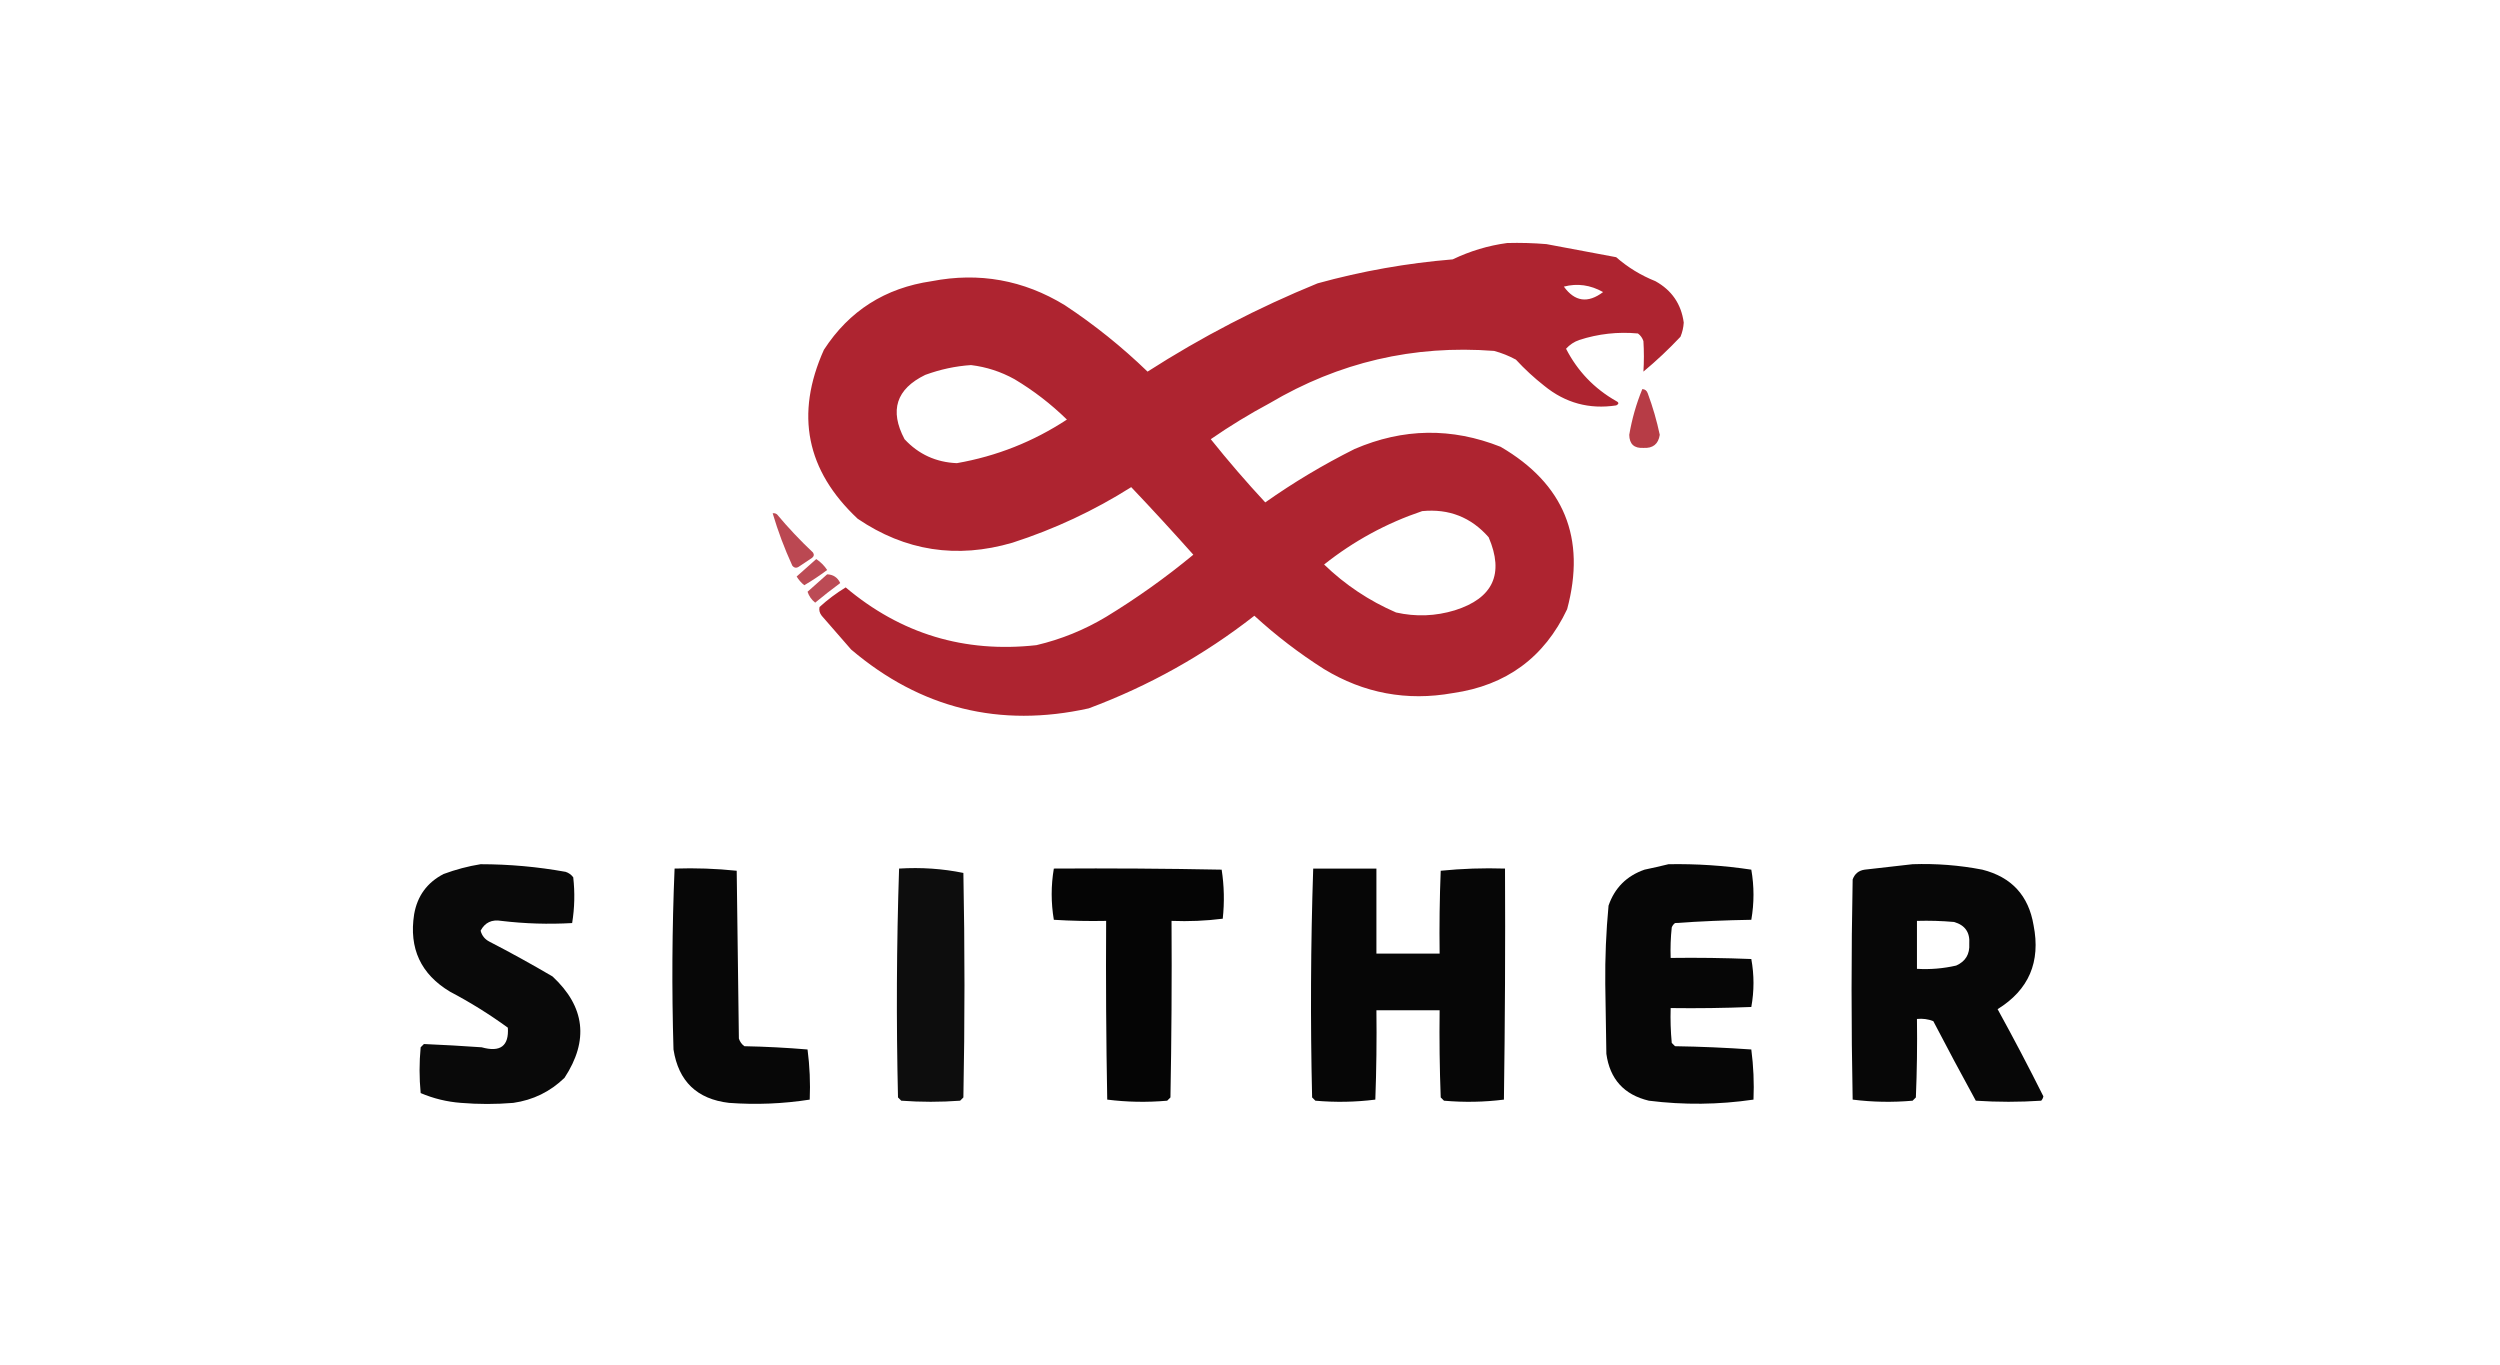
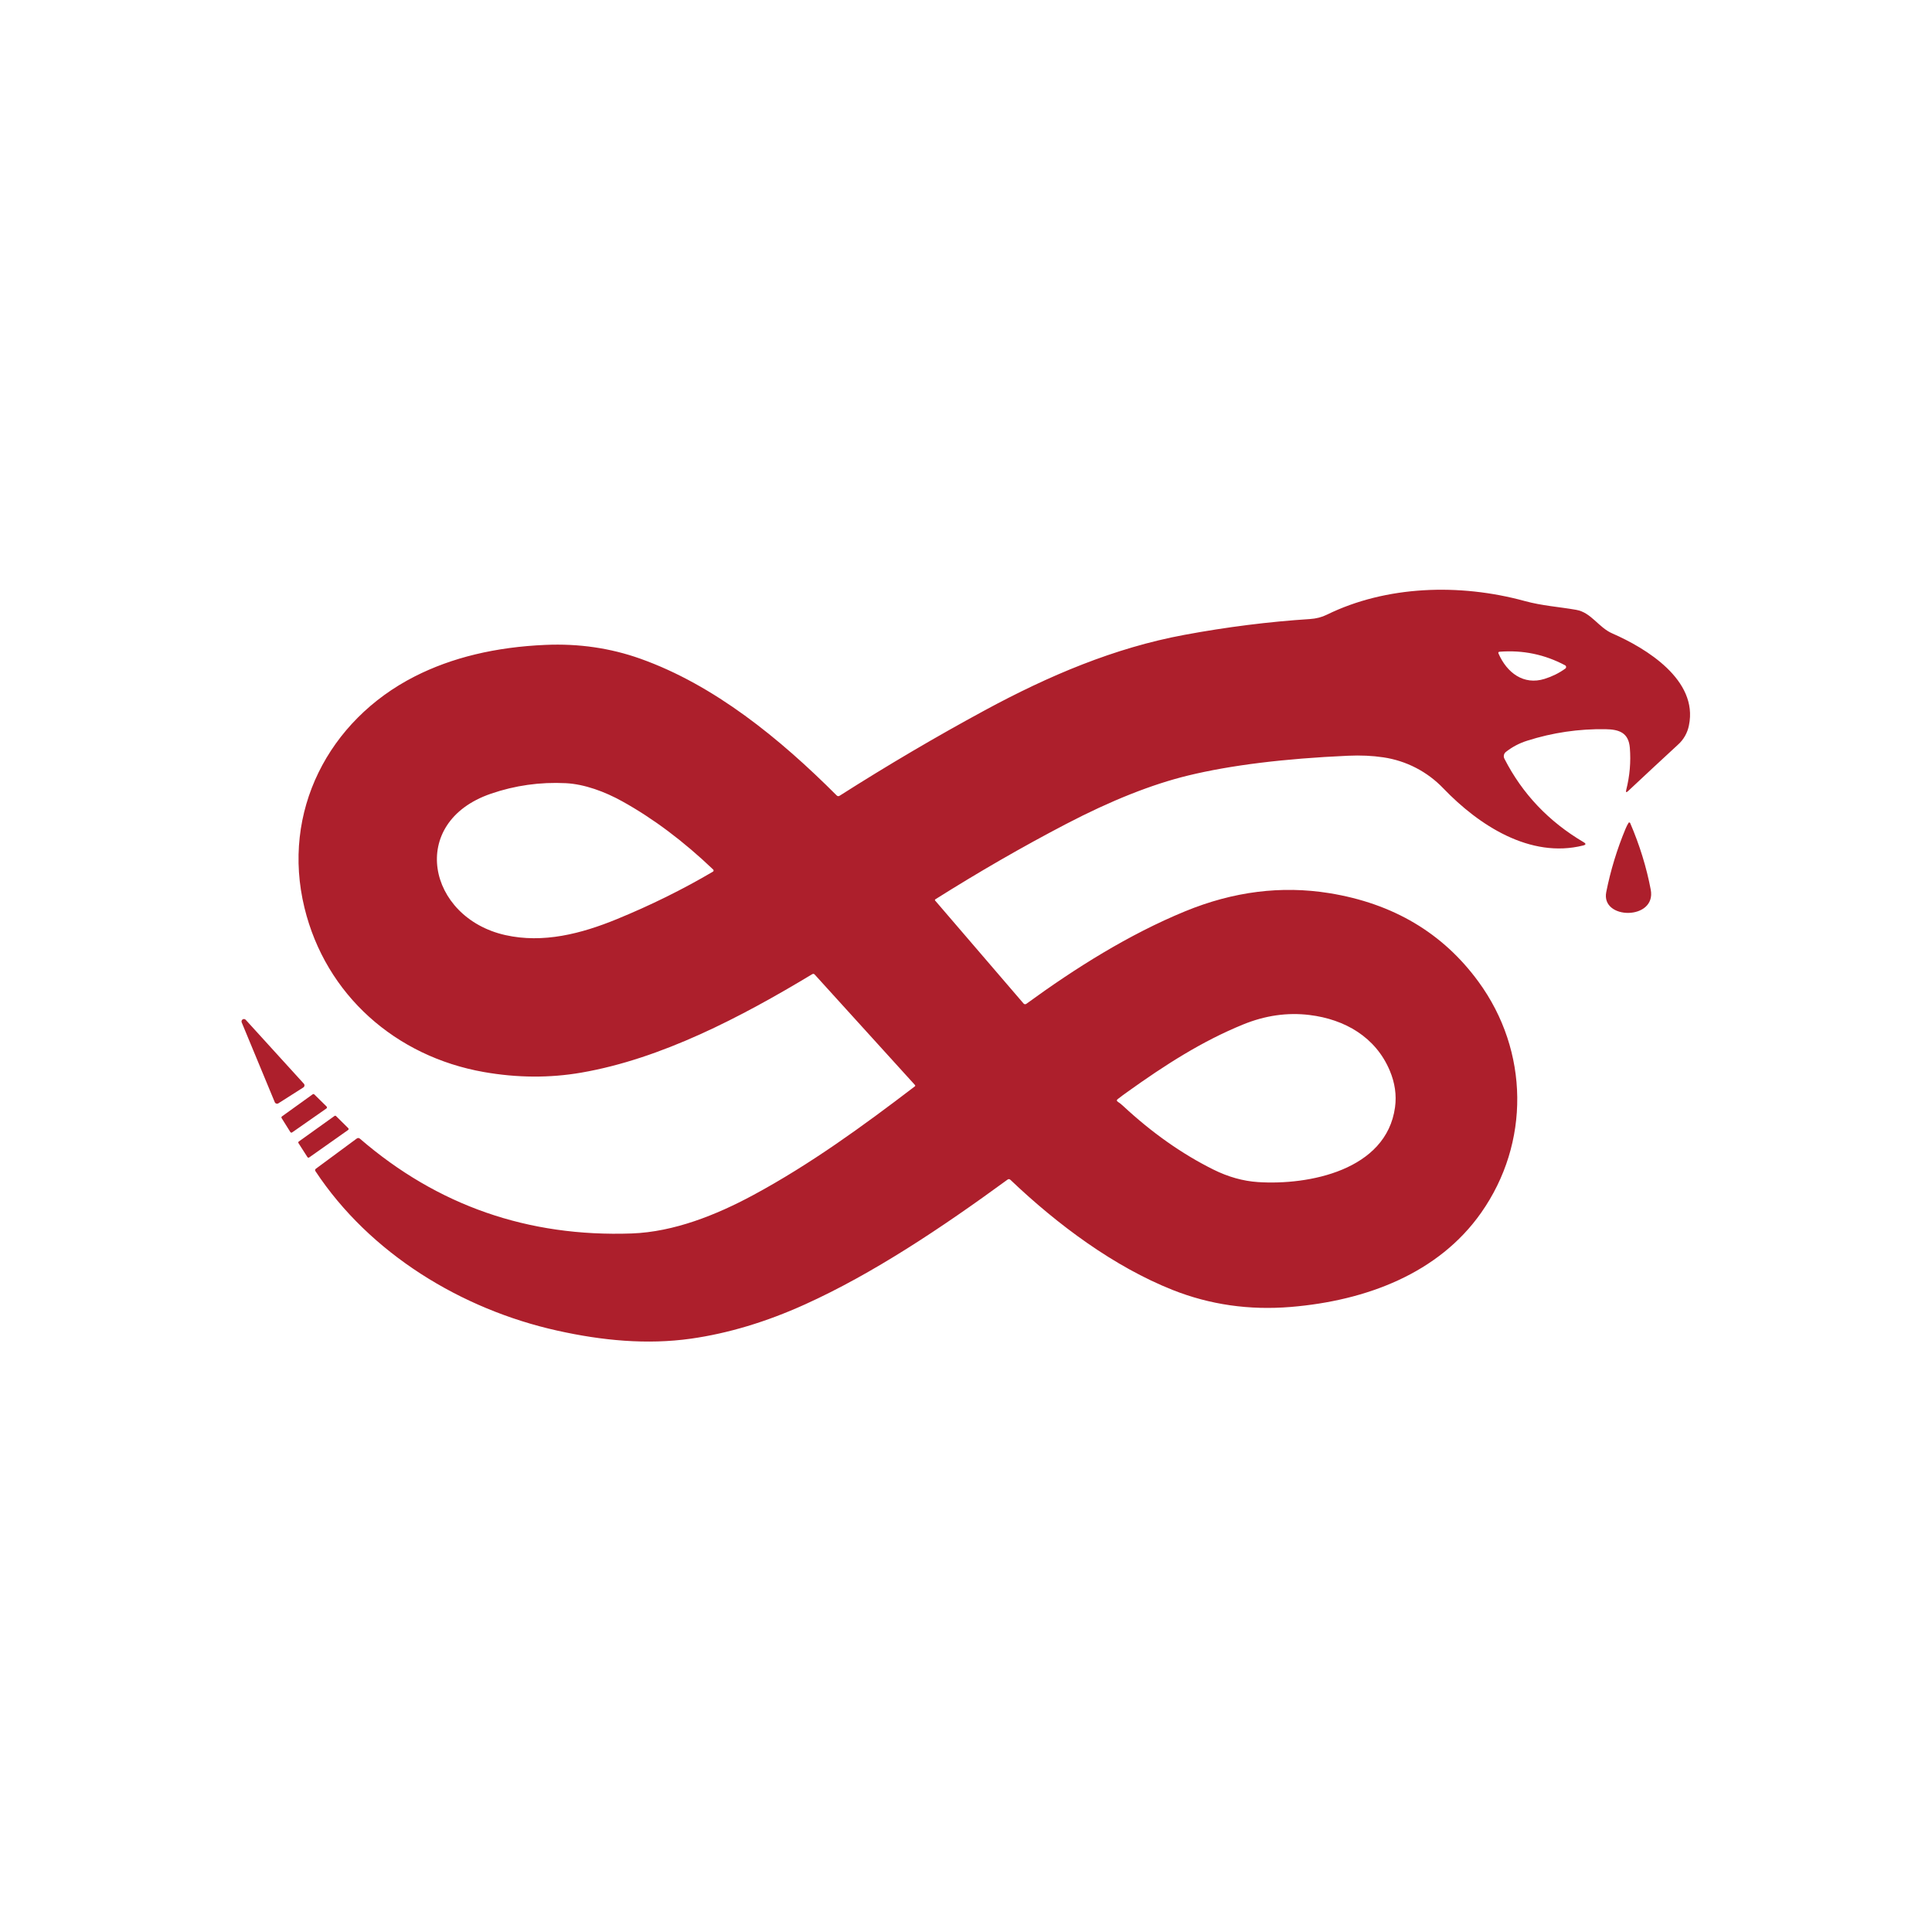
- <svg xmlns="http://www.w3.org/2000/svg" version="1.1" width="1147px" height="626px" style="shape-rendering:geometricPrecision; text-rendering:geometricPrecision; image-rendering:optimizeQuality; fill-rule:evenodd; clip-rule:evenodd">
-   <g>
-     <path style="opacity:0.975" fill="#ac1f2b" d="M 691.5,111.5 C 697.509,111.334 703.509,111.501 709.5,112C 720.172,114.002 730.838,116.002 741.5,118C 746.832,122.671 752.832,126.337 759.5,129C 767.028,133.187 771.362,139.521 772.5,148C 772.369,150.253 771.869,152.419 771,154.5C 765.635,160.199 759.969,165.533 754,170.5C 754.291,165.856 754.291,161.189 754,156.5C 753.535,155.069 752.701,153.903 751.5,153C 742.306,152.143 733.306,153.143 724.5,156C 722.156,156.837 720.156,158.171 718.5,160C 723.781,170.281 731.448,178.281 741.5,184C 742.833,184.667 742.833,185.333 741.5,186C 729.157,187.885 718.157,184.885 708.5,177C 703.866,173.368 699.533,169.368 695.5,165C 692.326,163.275 688.993,161.942 685.5,161C 648.622,158.175 614.288,166.175 582.5,185C 573.166,189.998 564.166,195.498 555.5,201.5C 563.489,211.487 571.822,221.153 580.5,230.5C 593.505,221.327 607.171,213.16 621.5,206C 643.712,196.421 666.045,196.088 688.5,205C 717.614,221.997 727.781,246.83 719,279.5C 708.527,301.677 691.027,314.51 666.5,318C 645.451,321.755 625.784,318.088 607.5,307C 596.122,299.791 585.455,291.625 575.5,282.5C 552.431,300.539 527.097,314.706 499.5,325C 458.684,334.046 422.351,325.046 390.5,298C 386,292.833 381.5,287.667 377,282.5C 376.018,281.241 375.685,279.908 376,278.5C 379.728,275.101 383.728,272.101 388,269.5C 413.312,290.825 442.479,299.658 475.5,296C 486.827,293.338 497.494,289.005 507.5,283C 521.552,274.438 534.886,264.938 547.5,254.5C 538.115,243.953 528.615,233.62 519,223.5C 501.95,234.274 483.783,242.774 464.5,249C 438.972,256.466 415.305,252.8 393.5,238C 369.897,215.889 364.731,190.055 378,160.5C 389.584,142.606 406.084,132.106 427.5,129C 449.261,124.793 469.594,128.46 488.5,140C 502.08,148.966 514.747,159.133 526.5,170.5C 551.211,154.644 577.211,141.144 604.5,130C 624.814,124.392 645.48,120.725 666.5,119C 674.562,115.142 682.895,112.642 691.5,111.5 Z M 717.5,131.5 C 723.669,129.889 729.669,130.722 735.5,134C 728.522,139.265 722.522,138.432 717.5,131.5 Z M 445.5,167.5 C 452.548,168.349 459.215,170.516 465.5,174C 474.213,179.21 482.213,185.376 489.5,192.5C 474.046,202.643 457.213,209.31 439,212.5C 429.44,212.097 421.44,208.431 415,201.5C 408.02,188.312 411.187,178.478 424.5,172C 431.424,169.463 438.424,167.963 445.5,167.5 Z M 652.5,234.5 C 664.774,233.311 674.941,237.311 683,246.5C 690.188,263.295 685.021,274.462 667.5,280C 658.574,282.717 649.574,283.05 640.5,281C 628.161,275.658 617.161,268.325 607.5,259C 621.1,248.201 636.1,240.034 652.5,234.5 Z" />
-   </g>
-   <g>
-     <path style="opacity:0.869" fill="#ac1f2b" d="M 753.5,178.5 C 754.75,178.577 755.583,179.244 756,180.5C 758.3,186.698 760.133,193.031 761.5,199.5C 760.853,203.748 758.353,205.748 754,205.5C 749.741,205.741 747.575,203.741 747.5,199.5C 748.728,192.252 750.728,185.252 753.5,178.5 Z" />
-   </g>
-   <g>
-     <path style="opacity:0.814" fill="#ac1f2b" d="M 354.5,235.5 C 355.239,235.369 355.906,235.536 356.5,236C 361.634,242.135 367.134,247.969 373,253.5C 373.617,254.449 373.451,255.282 372.5,256C 370.5,257.333 368.5,258.667 366.5,260C 365.365,260.749 364.365,260.583 363.5,259.5C 359.924,251.688 356.924,243.688 354.5,235.5 Z" />
-   </g>
-   <g>
-     <path style="opacity:0.801" fill="#ac1f2b" d="M 374.5,256.5 C 376.479,257.812 378.145,259.479 379.5,261.5C 376.126,264.045 372.626,266.378 369,268.5C 367.606,267.387 366.439,266.053 365.5,264.5C 368.52,261.811 371.52,259.144 374.5,256.5 Z" />
-   </g>
-   <g>
-     <path style="opacity:0.804" fill="#ac1f2b" d="M 379.5,263.5 C 382.272,263.595 384.272,264.929 385.5,267.5C 381.615,270.368 377.782,273.368 374,276.5C 372.341,275.183 371.174,273.517 370.5,271.5C 373.52,268.811 376.52,266.144 379.5,263.5 Z" />
-   </g>
-   <g>
-     <path style="opacity:0.961" fill="#000000" d="M 220.5,396.5 C 233.606,396.509 246.606,397.676 259.5,400C 260.931,400.465 262.097,401.299 263,402.5C 263.797,409.55 263.63,416.55 262.5,423.5C 251.674,424.124 240.841,423.791 230,422.5C 225.658,421.756 222.491,423.256 220.5,427C 221.09,429.257 222.423,430.924 224.5,432C 234.327,437.08 243.994,442.413 253.5,448C 268.419,461.855 270.252,477.355 259,494.5C 252.438,500.864 244.604,504.698 235.5,506C 227.5,506.667 219.5,506.667 211.5,506C 205.044,505.511 198.877,504.011 193,501.5C 192.333,494.5 192.333,487.5 193,480.5C 193.5,480 194,479.5 194.5,479C 203.309,479.375 212.142,479.875 221,480.5C 229.557,482.907 233.557,479.907 233,471.5C 224.587,465.374 215.753,459.874 206.5,455C 193.068,446.965 187.568,435.131 190,419.5C 191.456,411.079 195.956,404.912 203.5,401C 209.137,398.913 214.804,397.413 220.5,396.5 Z" />
-   </g>
-   <g>
-     <path style="opacity:0.974" fill="#000000" d="M 765.5,396.5 C 778.244,396.27 790.911,397.104 803.5,399C 804.833,406.667 804.833,414.333 803.5,422C 791.787,422.187 780.121,422.687 768.5,423.5C 767.808,424.025 767.308,424.692 767,425.5C 766.501,430.155 766.334,434.821 766.5,439.5C 778.838,439.333 791.171,439.5 803.5,440C 804.833,447.333 804.833,454.667 803.5,462C 791.171,462.5 778.838,462.667 766.5,462.5C 766.334,467.844 766.501,473.177 767,478.5C 767.5,479 768,479.5 768.5,480C 780.213,480.187 791.879,480.687 803.5,481.5C 804.497,489.138 804.831,496.804 804.5,504.5C 788.523,506.849 772.523,507.015 756.5,505C 745.108,502.275 738.608,495.108 737,483.5C 736.833,472.833 736.667,462.167 736.5,451.5C 736.375,439.446 736.875,427.446 738,415.5C 740.807,407.359 746.307,401.859 754.5,399C 758.312,398.205 761.979,397.371 765.5,396.5 Z" />
-   </g>
-   <g>
-     <path style="opacity:0.969" fill="#000000" d="M 877.5,396.5 C 888.266,396.128 898.933,396.961 909.5,399C 922.901,402.4 930.734,410.9 933,424.5C 936.332,441.318 930.832,454.151 916.5,463C 923.762,476.191 930.762,489.525 937.5,503C 937.355,503.772 937.022,504.439 936.5,505C 926.5,505.667 916.5,505.667 906.5,505C 899.873,492.913 893.373,480.746 887,468.5C 884.619,467.565 882.119,467.232 879.5,467.5C 879.667,479.505 879.5,491.505 879,503.5C 878.5,504 878,504.5 877.5,505C 868.255,505.817 859.089,505.65 850,504.5C 849.333,470.833 849.333,437.167 850,403.5C 850.935,400.898 852.768,399.398 855.5,399C 862.981,398.142 870.314,397.308 877.5,396.5 Z M 879.5,422.5 C 885.176,422.334 890.843,422.501 896.5,423C 901.55,424.434 903.883,427.767 903.5,433C 903.785,437.771 901.785,441.104 897.5,443C 891.593,444.361 885.593,444.861 879.5,444.5C 879.5,437.167 879.5,429.833 879.5,422.5 Z" />
-   </g>
-   <g>
-     <path style="opacity:0.972" fill="#000000" d="M 309.5,398.5 C 319.083,398.182 328.583,398.515 338,399.5C 338.333,425.167 338.667,450.833 339,476.5C 339.465,477.931 340.299,479.097 341.5,480C 351.214,480.192 360.88,480.692 370.5,481.5C 371.497,489.138 371.831,496.804 371.5,504.5C 359.244,506.417 346.911,506.917 334.5,506C 319.789,504.289 311.289,496.123 309,481.5C 308.176,453.761 308.343,426.095 309.5,398.5 Z" />
-   </g>
-   <g>
-     <path style="opacity:0.948" fill="#000000" d="M 412.5,398.5 C 422.595,397.874 432.428,398.541 442,400.5C 442.667,434.833 442.667,469.167 442,503.5C 441.5,504 441,504.5 440.5,505C 431.5,505.667 422.5,505.667 413.5,505C 413,504.5 412.5,504 412,503.5C 411.18,468.458 411.347,433.458 412.5,398.5 Z" />
-   </g>
-   <g>
-     <path style="opacity:0.977" fill="#000000" d="M 483.5,398.5 C 509.169,398.333 534.835,398.5 560.5,399C 561.647,406.42 561.813,413.92 561,421.5C 553.253,422.482 545.42,422.815 537.5,422.5C 537.667,449.502 537.5,476.502 537,503.5C 536.5,504 536,504.5 535.5,505C 526.255,505.817 517.089,505.65 508,504.5C 507.5,477.169 507.333,449.835 507.5,422.5C 499.493,422.666 491.493,422.5 483.5,422C 482.182,414.167 482.182,406.334 483.5,398.5 Z" />
-   </g>
-   <g>
-     <path style="opacity:0.973" fill="#000000" d="M 602.5,398.5 C 612.167,398.5 621.833,398.5 631.5,398.5C 631.5,411.5 631.5,424.5 631.5,437.5C 641.167,437.5 650.833,437.5 660.5,437.5C 660.333,424.829 660.5,412.162 661,399.5C 670.75,398.514 680.584,398.181 690.5,398.5C 690.667,433.835 690.5,469.168 690,504.5C 680.911,505.65 671.745,505.817 662.5,505C 662,504.5 661.5,504 661,503.5C 660.5,490.171 660.333,476.837 660.5,463.5C 650.833,463.5 641.167,463.5 631.5,463.5C 631.667,477.171 631.5,490.837 631,504.5C 621.911,505.65 612.745,505.817 603.5,505C 603,504.5 602.5,504 602,503.5C 601.174,468.429 601.341,433.429 602.5,398.5 Z" />
+ <svg xmlns="http://www.w3.org/2000/svg" version="1.1" width="24" height="24" viewBox="0 0 24 24">
+   <g id="g11" transform="translate(-12.3 2.48) scale(.0431)" fill="#ad1f2c">
+     <path d="M554.97 201.66a.24.24 0 0 0-.06.36l25.49 29.68a.59.58-38.2 0 0 .79.09c14.2-10.35 29.56-20.01 45.78-26.68q20.84-8.56 41.52-5.23 27.64 4.46 43.05 25.57c14.6 20 14.89 46.45.72 66.58-12.27 17.43-33.05 25.31-54.84 27.12q-17.95 1.48-34.01-4.88c-16.84-6.67-33.14-18.74-46.78-31.74q-.42-.41-.88-.06c-19.08 13.94-38.76 27.08-58.34 35.94q-16.76 7.59-32.86 9.88c-12.68 1.79-25.62.57-38.61-2.33-27.55-6.13-53.95-22.18-69.66-45.98a.48.48 0 0 1 .11-.64l11.79-8.71q.49-.36.95.03 33.49 28.9 78.34 27.31c12.14-.44 24.34-5.32 34.93-11.02 16.44-8.85 31.72-19.96 46.68-31.39a.25.24 50.3 0 0 .03-.36l-28.89-31.83q-.33-.37-.75-.12c-20.6 12.42-43.47 24.37-66.52 28.36q-13.66 2.37-28.12-.17c-25.38-4.47-45.56-22.18-51.69-47.33-6.75-27.66 6.93-54.04 31.76-66.68q16.05-8.17 37.72-9.1 14.38-.62 27.32 3.98c21.28 7.56 40.25 23.05 56.57 39.39q.41.41.89.1 20.65-13.15 41.89-24.65c18.37-9.94 37.27-17.97 57.46-21.71q18.3-3.4 36.2-4.56 2.67-.17 4.86-1.25c17.09-8.38 38.22-9.09 57.04-3.94 5.03 1.38 9.83 1.66 14.83 2.54 4.35.76 6.4 5.06 10.41 6.8 9.81 4.28 24.77 13.44 22.09 26.45a10.04 10.04 0 0 1-3.23 5.67q-6.94 6.4-14.3 13.3-.82.77-.55-.33 1.53-6.06 1.04-12.11c-.35-4.29-2.96-5.32-6.98-5.38q-11.59-.19-22.62 3.32-3.39 1.07-6.14 3.24a1.56 1.56 0 0 0-.42 1.93q7.74 15.17 22.86 24.09 1.07.62-.13.93c-15.33 3.86-30.15-5.87-40.29-16.42a29.99 29.99 0 0 0-17.34-8.98q-4.73-.71-10.17-.46-27.68 1.24-46.04 5.69-15.75 3.82-35.29 14.02-18.81 9.82-37.61 21.67zm162.33-70.81c2.41 5.52 7.22 9.16 13.26 7.28q3.32-1.04 5.98-2.97a.56.56 0 0 0-.07-.95q-8.79-4.68-18.84-3.91-.56.04-.33.55zm-252.57 42.57c-5.02-2.79-10.87-4.95-16.24-5.23q-11.15-.56-21.63 3.04c-24.06 8.27-18.27 35.69 4.16 40.74 10.89 2.45 21.88-.38 32.14-4.59q14.64-6 27.71-13.69a.39.38-38.6 0 0 .07-.61q-12.83-12.24-26.21-19.66zm178.96 64.31c-11.83 4.82-22.42 11.61-33.39 19.46q-1.42 1.01-2.77 2.06-.51.4.03.76.8.52 1.52 1.2 12.45 11.58 25.98 18.32 6.42 3.2 12.9 3.63c14.58.96 37.01-3.37 39.5-21.56q.72-5.26-1.52-10.58c-4.06-9.63-12.92-14.78-23.15-16.02q-9.56-1.16-19.1 2.73z" id="path1" />
+     <path d="M753.9 181.33q.37-.89.85-1.69a.27.27 0 0 1 .48.03q4.1 9.53 5.93 19.2c1.69 8.88-14.43 8.77-12.82.7q1.86-9.35 5.56-18.24z" id="path2" />
+     <path d="m364.58 260.14-9.53-22.99a.7.7 0 0 1 1.17-.74l16.75 18.41a.7.7 0 0 1-.15 1.06l-7.22 4.59a.7.7 0 0 1-1.02-.33z" id="path3" />
+     <path d="m379.47 261.94-9.88 6.9a.37.37 0 0 1-.53-.11l-2.51-4.01a.37.37 0 0 1 .1-.49l8.86-6.37a.37.37 0 0 1 .47.04l3.53 3.48a.37.37 0 0 1-.04.56z" id="path4" />
+     <path d="m385.72 268.14-11.24 7.93a.34.34 0 0 1-.48-.1l-2.59-4.04a.34.34 0 0 1 .09-.46l10.3-7.37a.34.34 0 0 1 .43.03l3.53 3.49a.34.34 0 0 1-.04.52z" id="path5" />
  </g>
</svg>
